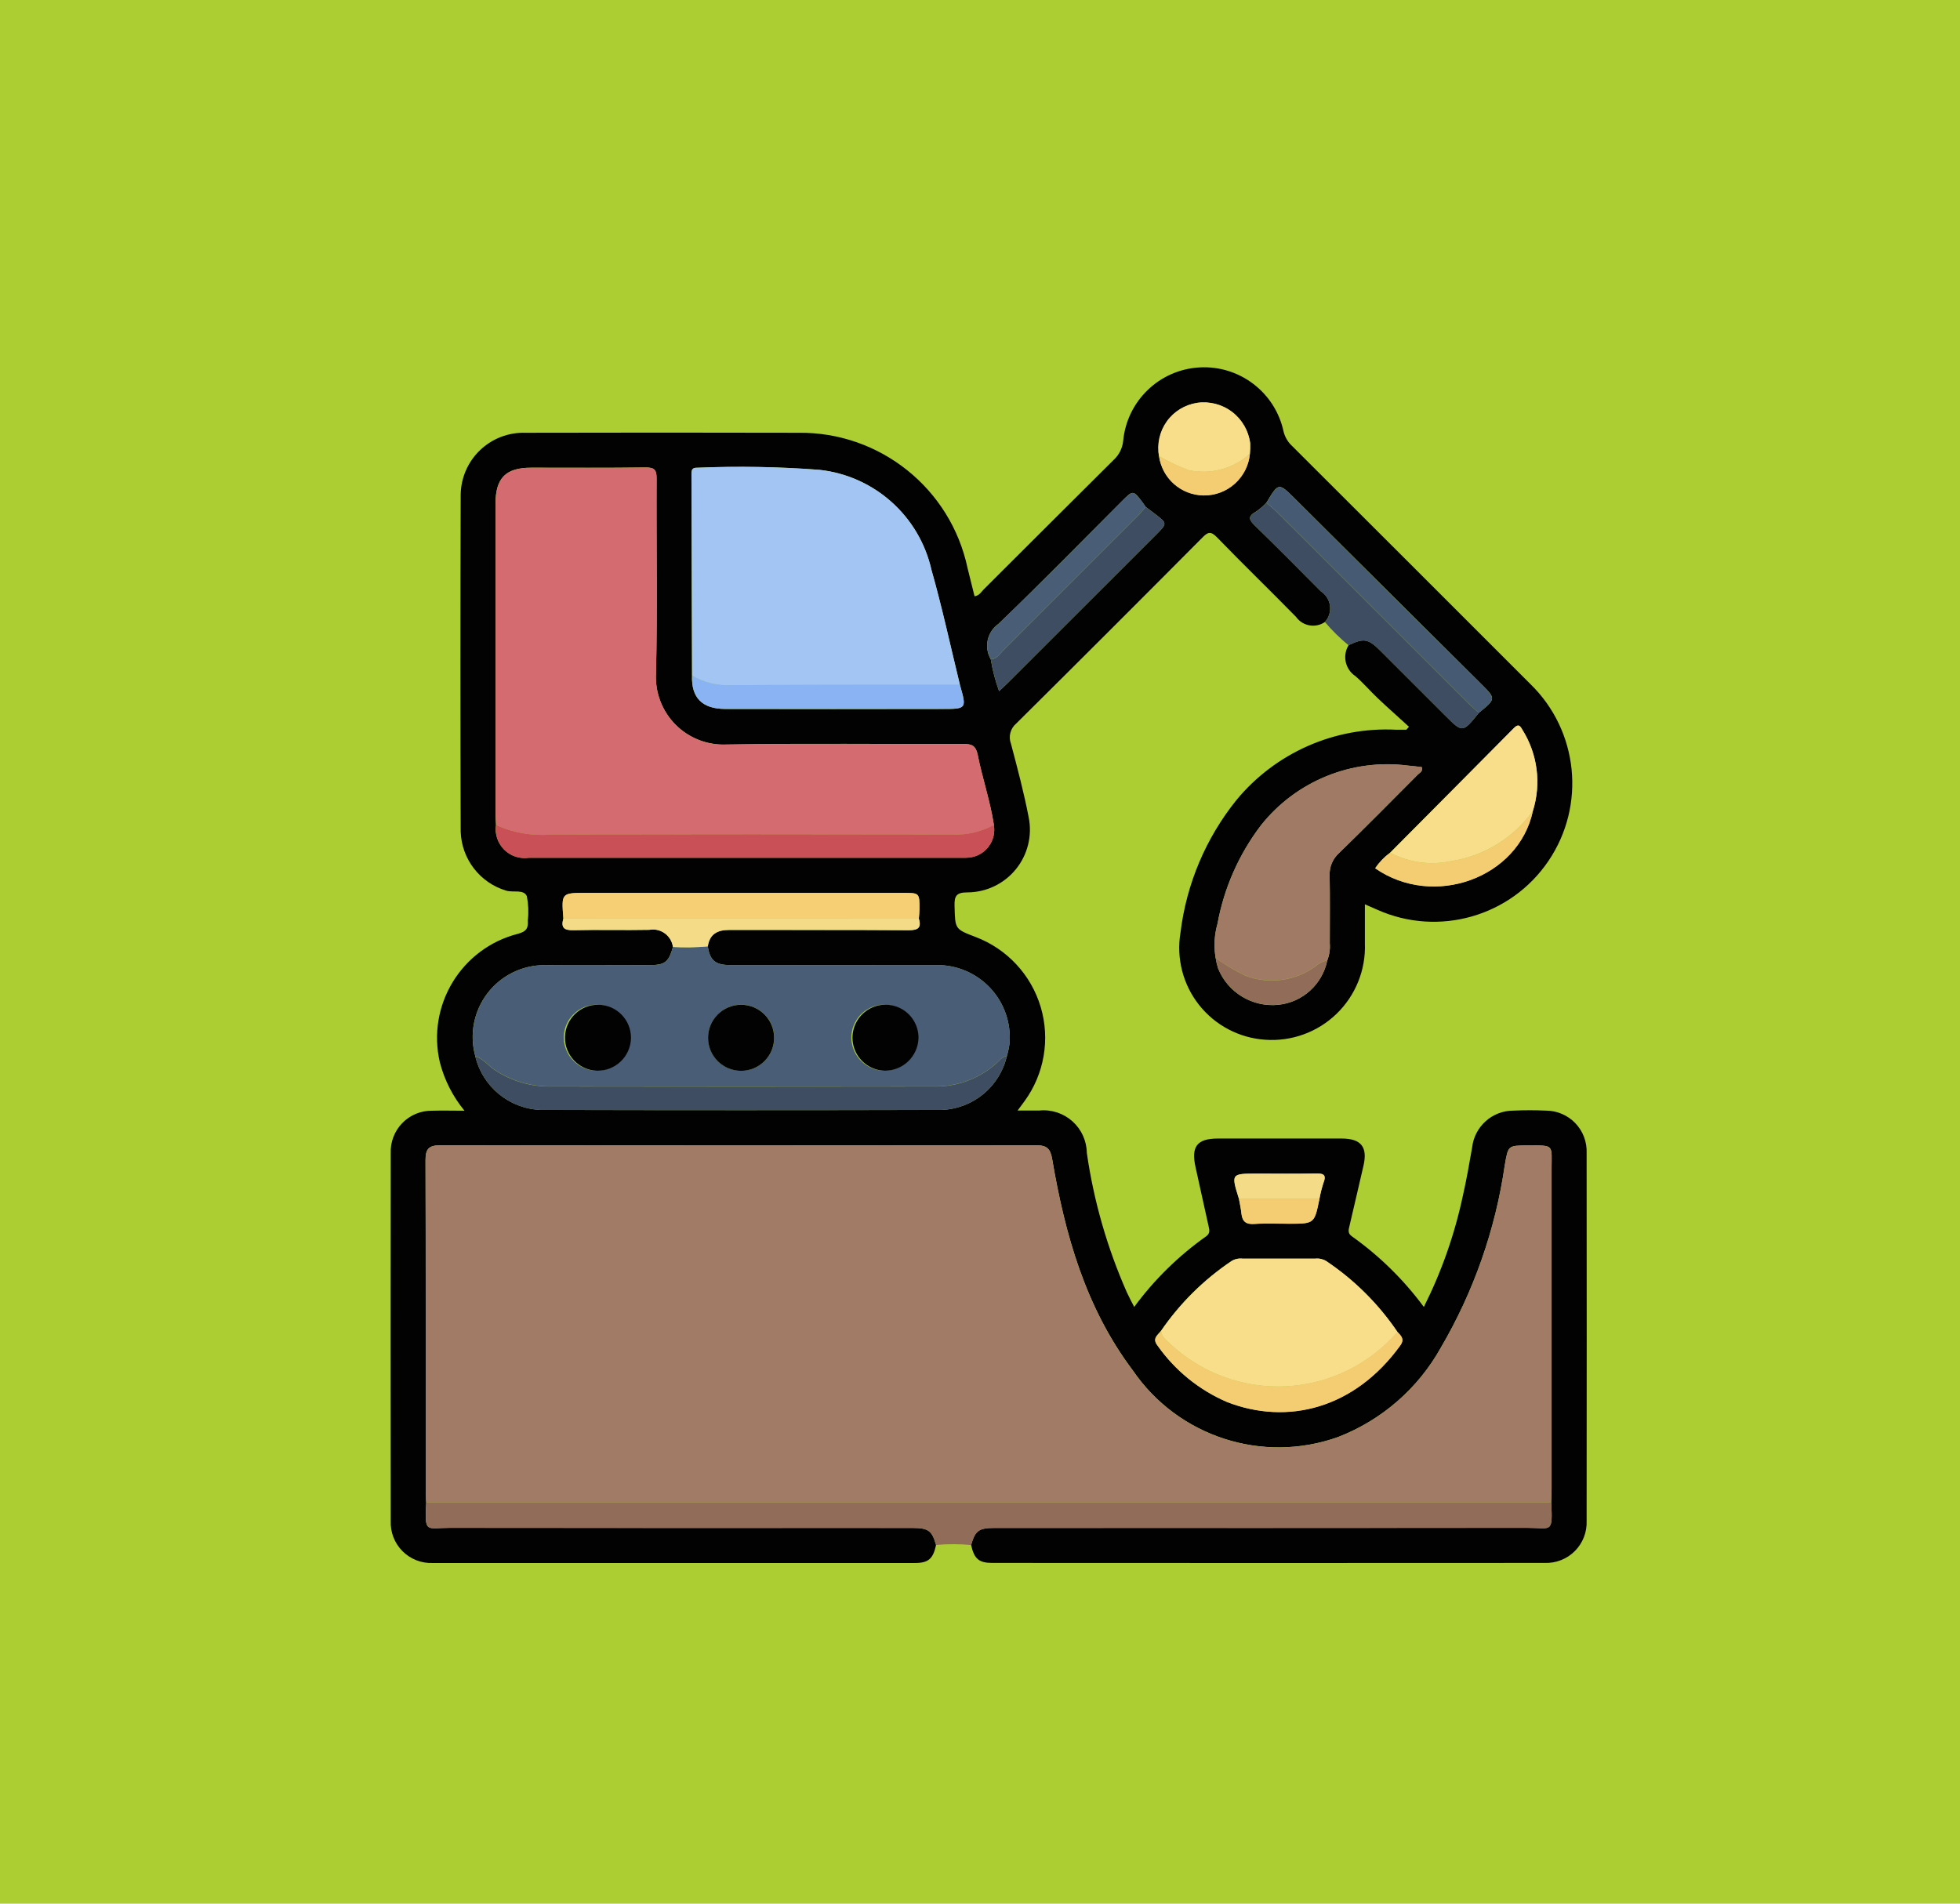
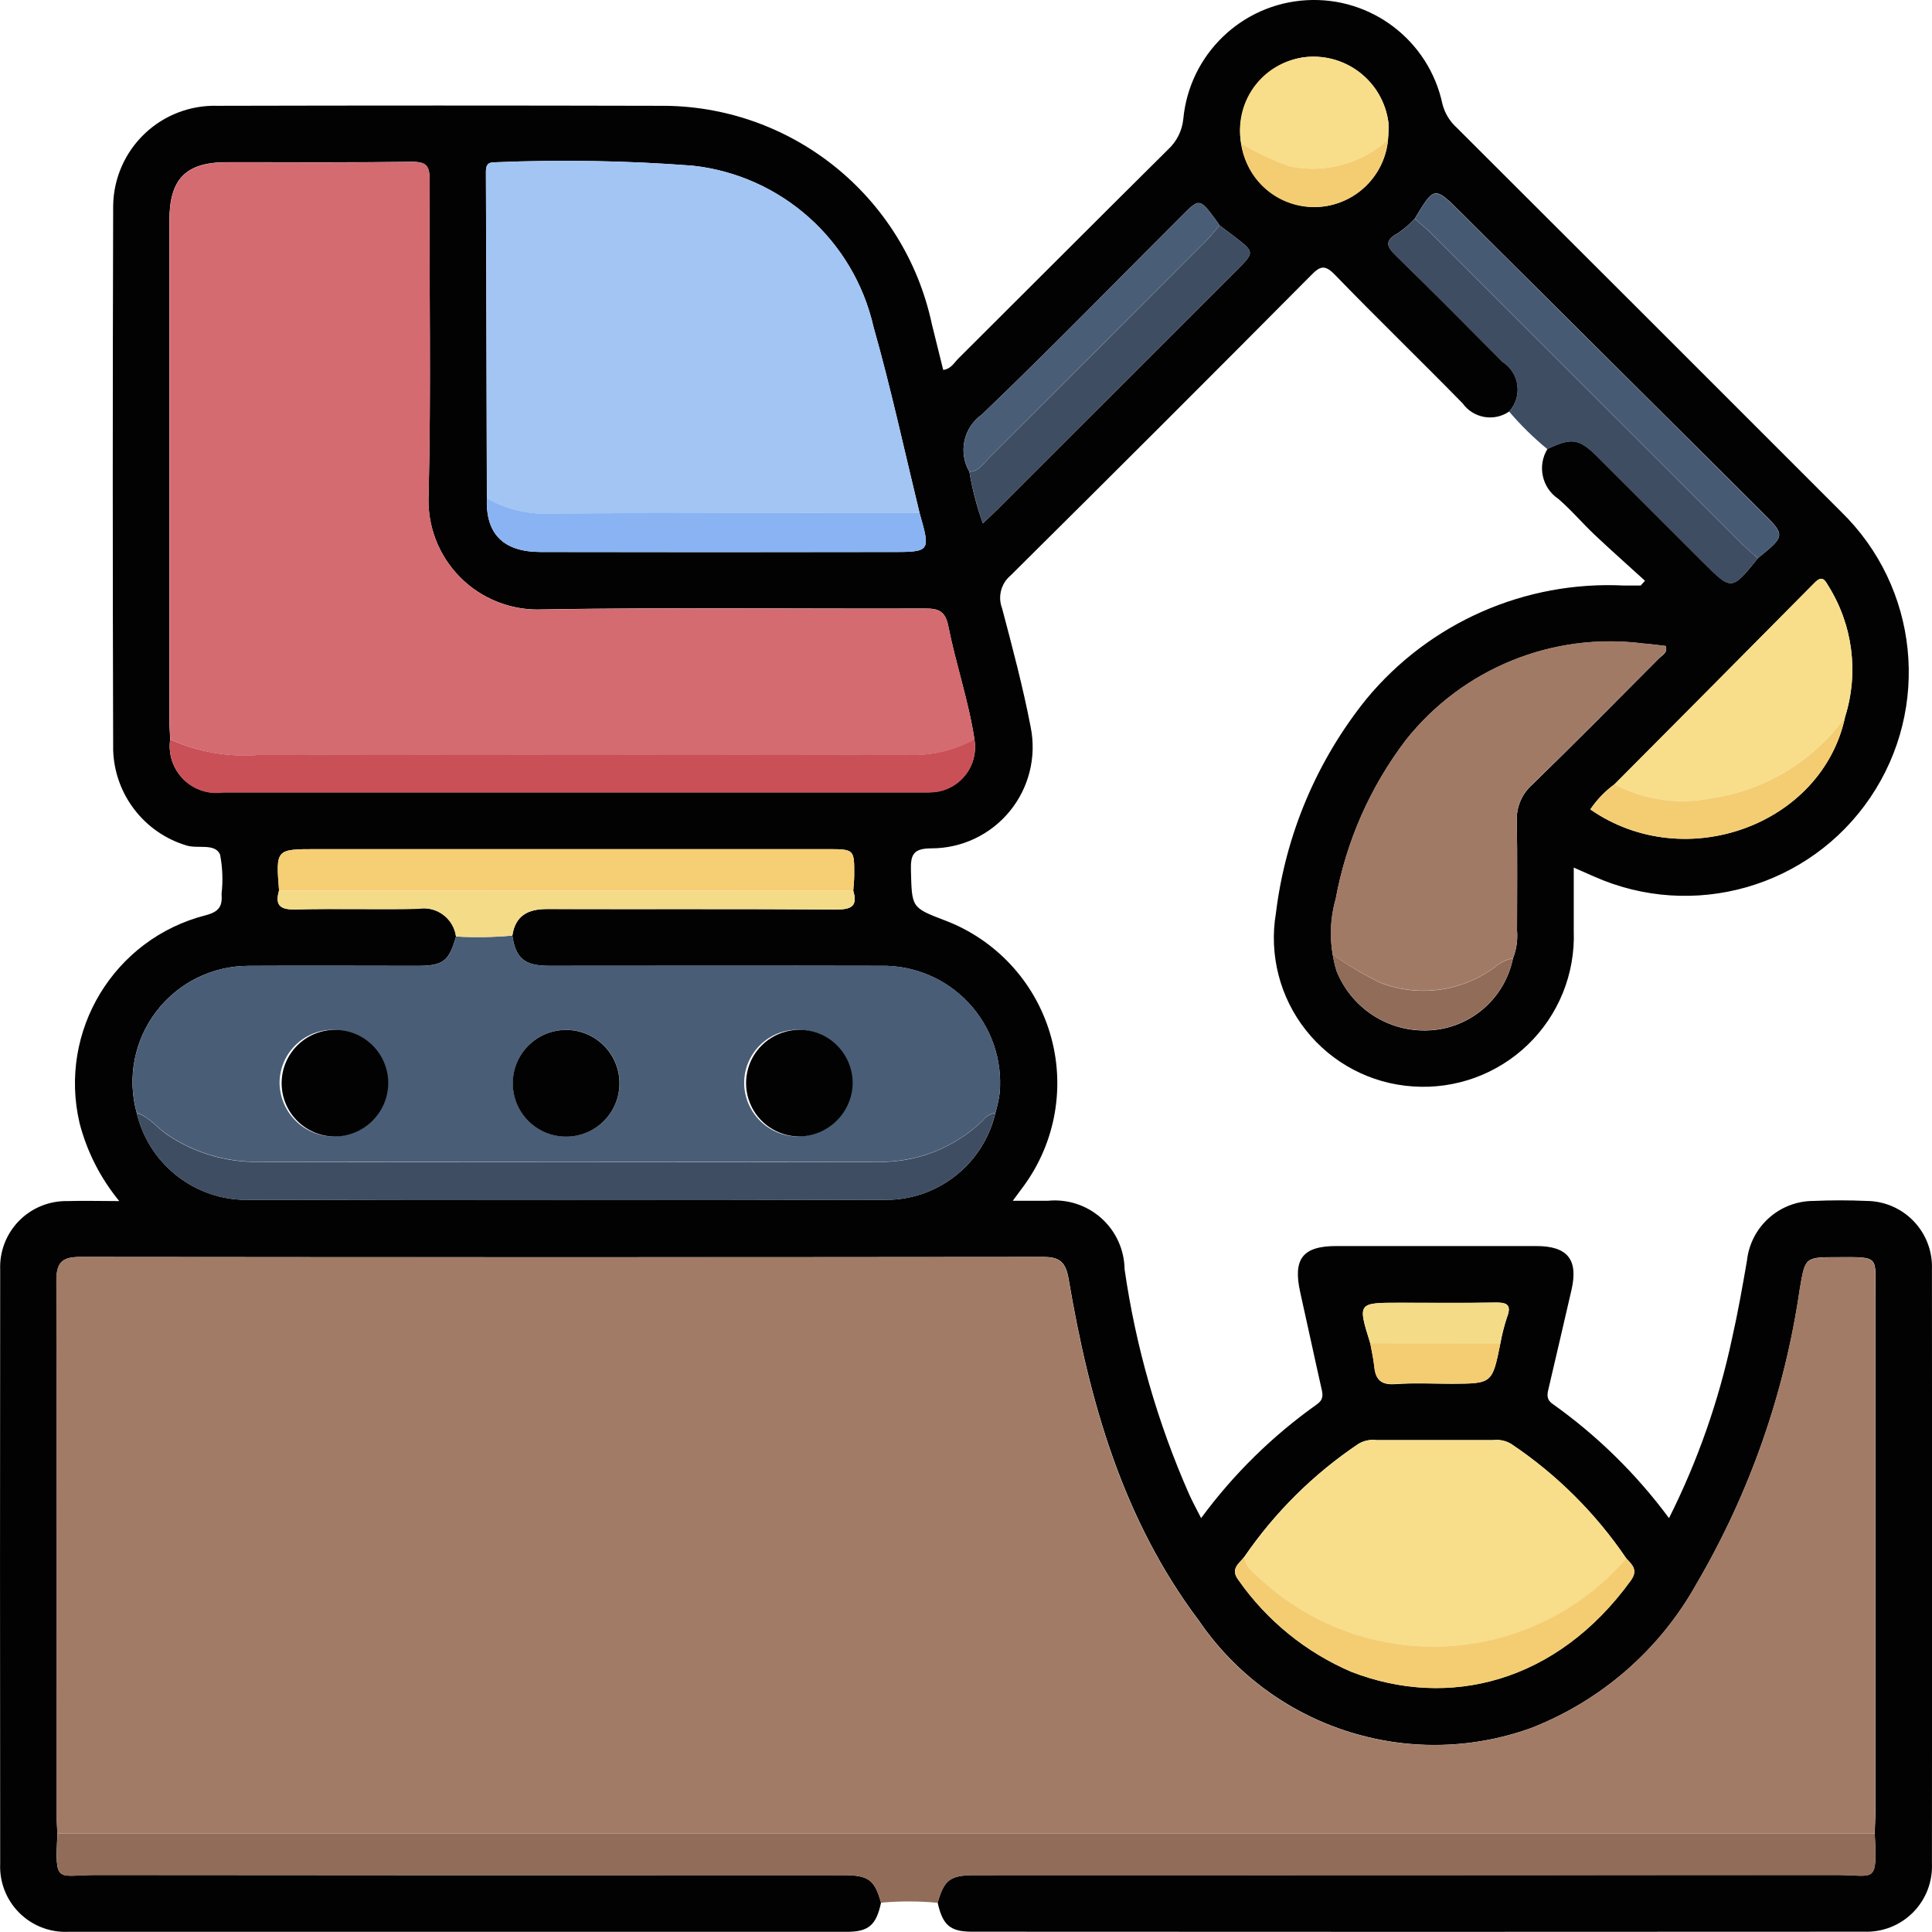
- <svg xmlns="http://www.w3.org/2000/svg" width="105" height="102" viewBox="0 0 105 102">
-   <g transform="translate(-495 -3178)">
-     <rect width="105" height="102" transform="translate(495 3178)" fill="#adce32" />
-     <g transform="translate(-615.085 3125.323)">
-       <path d="M1160.231,135.458c-.159.741-.408.966-1.135.966q-12.918,0-25.835,0a2.163,2.163,0,0,1-2.243-2.256q-.011-9.852,0-19.7a2.189,2.189,0,0,1,2.227-2.278c.537-.017,1.076,0,1.723,0a6.71,6.71,0,0,1-1.317-2.585,5.758,5.758,0,0,1,4.182-6.894c.451-.12.559-.3.527-.715a4.261,4.261,0,0,0-.05-1.3c-.172-.386-.734-.18-1.115-.3a3.416,3.416,0,0,1-2.43-3.152q-.027-9.039,0-18.078a3.362,3.362,0,0,1,3.461-3.3q7.319-.018,14.638,0a9.146,9.146,0,0,1,9.053,7.244c.123.5.25,1.007.376,1.515.262-.034.36-.237.5-.376,2.32-2.31,4.631-4.628,6.956-6.933a1.594,1.594,0,0,0,.506-1.013,4.354,4.354,0,0,1,8.595-.492,1.583,1.583,0,0,0,.471.778q6.376,6.362,12.744,12.734a7.421,7.421,0,0,1-8.194,12.1c-.2-.09-.407-.179-.667-.293,0,.739,0,1.421,0,2.1a4.987,4.987,0,0,1-5.34,5.157,4.935,4.935,0,0,1-4.537-5.748,14.042,14.042,0,0,1,3-7.1,10.412,10.412,0,0,1,8.55-3.763h.548l.141-.159c-.559-.509-1.126-1.012-1.676-1.531-.409-.386-.774-.823-1.2-1.186a1.223,1.223,0,0,1-.357-1.655c.814-.389,1.05-.351,1.693.291q1.739,1.734,3.474,3.472c.94.94.94.94,1.814-.143.916-.746.917-.747.116-1.545q-4.978-4.954-9.957-9.907c-.891-.887-.89-.889-1.541.194a3.358,3.358,0,0,1-.56.484c-.455.248-.38.439-.048.76,1.19,1.153,2.354,2.334,3.523,3.509a1.089,1.089,0,0,1,.22,1.642,1.121,1.121,0,0,1-1.549-.269c-1.4-1.431-2.841-2.822-4.232-4.261-.342-.354-.5-.289-.8.021q-4.961,4.994-9.958,9.949a.968.968,0,0,0-.283,1.089c.346,1.306.694,2.616.949,3.942a3.359,3.359,0,0,1-3.286,4.019c-.61,0-.7.208-.686.737.034,1.225.01,1.226,1.121,1.65a5.773,5.773,0,0,1,2.627,8.8c-.1.132-.193.262-.37.5.451,0,.811,0,1.17,0a2.314,2.314,0,0,1,2.538,2.272,28.575,28.575,0,0,0,2.145,7.472c.11.244.24.479.393.781a16.9,16.9,0,0,1,3.841-3.774c.222-.158.2-.318.148-.534-.239-1.055-.462-2.114-.7-3.17-.251-1.115.073-1.544,1.193-1.545q3.316,0,6.632,0c1.045,0,1.4.453,1.168,1.459-.25,1.074-.495,2.149-.749,3.222-.05.209-.106.39.119.551a17.152,17.152,0,0,1,3.865,3.792,24.767,24.767,0,0,0,2.091-5.962c.193-.852.345-1.714.494-2.575a2.223,2.223,0,0,1,2.212-1.983c.583-.026,1.169-.026,1.752,0a2.183,2.183,0,0,1,2.171,2.27q.01,9.854,0,19.707a2.168,2.168,0,0,1-2.242,2.258q-14.8.01-29.593,0c-.728,0-.973-.218-1.14-.963.22-.768.414-.913,1.248-.914q14.283,0,28.565-.005c1.274,0,1.353.331,1.264-1.374.008-.25.022-.5.022-.749q0-8.536,0-17.071c0-1.347.173-1.3-1.266-1.294-1.08,0-1.057.005-1.239,1.048a27,27,0,0,1-3.423,9.78,10.755,10.755,0,0,1-5.5,4.792,9.461,9.461,0,0,1-11.011-3.573c-2.525-3.355-3.627-7.266-4.316-11.323-.093-.551-.29-.733-.836-.732q-15.978.017-31.955,0c-.61,0-.78.206-.778.8.019,5.941.011,11.881.012,17.822,0,.166.015.333.022.5-.089,1.705-.011,1.373,1.262,1.374q12.4.014,24.8.005C1159.82,134.548,1160.016,134.694,1160.231,135.458Zm20.541-18.556a6.528,6.528,0,0,1,.214-.845c.184-.468-.038-.511-.425-.5-1.042.018-2.084.006-3.126.006-1.4,0-1.4,0-.979,1.345.047.265.109.529.138.8.045.432.248.585.7.553.622-.045,1.249-.011,1.875-.011C1180.5,118.241,1180.5,118.241,1180.772,116.9Zm-3.729-39.913a4.437,4.437,0,0,0,.016-.559,2.506,2.506,0,0,0-2.847-2.168,2.5,2.5,0,0,0,.35,4.962A2.464,2.464,0,0,0,1177.043,76.989Zm-5.584,2.844c-.047-.069-.092-.139-.142-.206-.528-.7-.528-.7-1.131-.095-2.2,2.2-4.367,4.421-6.609,6.571a1.436,1.436,0,0,0-.415,1.9,9.507,9.507,0,0,0,.447,1.709c.189-.18.34-.318.484-.462l7.914-7.911c.617-.617.617-.617-.05-1.13C1171.791,80.082,1171.624,79.958,1171.458,79.833Zm-31.192,22.056c-.144.5.037.642.549.629,1.352-.034,2.705.008,4.057-.02a1.08,1.08,0,0,1,1.263.918c-.233.819-.426.971-1.268.973-1.869,0-3.739-.011-5.608,0a3.849,3.849,0,0,0-3.715,4.873,3.745,3.745,0,0,0,3.493,2.884q10.752.027,21.5,0a3.726,3.726,0,0,0,3.486-2.883,4.438,4.438,0,0,0,.142-.667,3.879,3.879,0,0,0-3.941-4.208c-3.668-.009-7.335,0-11,0-.818,0-1.111-.249-1.222-1,.1-.663.517-.883,1.143-.882,3.2.008,6.41-.008,9.614.015.51,0,.7-.13.548-.629.011-.165.031-.331.032-.5.008-.874.006-.874-.9-.874h-16.938C1140.16,100.518,1140.16,100.518,1140.267,101.888Zm44.292-3.524a3.362,3.362,0,0,0-.806.835c3.134,2.179,7.683.519,8.449-3.066a5.232,5.232,0,0,0-.565-4.364c-.118-.207-.21-.325-.447-.085Q1187.884,95.034,1184.559,98.364Zm-3.371,5.777a2.041,2.041,0,0,0,.135-.919c0-1.209.014-2.418-.007-3.627a1.524,1.524,0,0,1,.506-1.211c1.42-1.38,2.812-2.79,4.209-4.194.106-.107.3-.185.221-.41-.246-.027-.494-.062-.742-.081a8.643,8.643,0,0,0-7.872,3.2,12.367,12.367,0,0,0-2.327,5.266,4.259,4.259,0,0,0,.027,2.393,3.135,3.135,0,0,0,3.224,1.958A2.983,2.983,0,0,0,1181.188,104.141Zm3.758,19.9a14.064,14.064,0,0,0-3.82-3.8.931.931,0,0,0-.594-.126q-1.935,0-3.869,0a.931.931,0,0,0-.6.124,14.137,14.137,0,0,0-3.783,3.745c-.177.231-.485.4-.192.779a8.8,8.8,0,0,0,3.732,3.033c3.23,1.256,6.823.36,9.273-3.025C1185.346,124.43,1185.147,124.253,1184.946,124.04Zm-23.439-34.676c-.5-2.057-.949-4.131-1.527-6.167a6.921,6.921,0,0,0-6-5.348,55.343,55.343,0,0,0-6.548-.113c-.263-.007-.307.112-.306.337q.021,5.4.032,10.8c-.046,1.184.538,1.786,1.781,1.788q5.782.012,11.564,0C1161.879,90.668,1161.879,90.668,1161.507,89.364Zm1.821,7.511c-.194-1.278-.619-2.5-.869-3.766-.1-.482-.314-.575-.758-.574-4.232.015-8.465-.042-12.7.03a3.619,3.619,0,0,1-3.775-3.8c.085-3.48.014-6.963.033-10.445,0-.46-.1-.6-.584-.6-2.043.028-4.086.011-6.13.013-1.372,0-1.916.551-1.916,1.941q0,8.287,0,16.575c0,.208.018.416.027.623a1.547,1.547,0,0,0,1.758,1.758q11.6,0,23.2,0a3.342,3.342,0,0,0,.375-.009A1.5,1.5,0,0,0,1163.327,96.875Z" fill="#020202" />
-       <path d="M1165.845,317.194c-.215-.764-.411-.91-1.248-.91q-12.4,0-24.8-.005c-1.273,0-1.351.331-1.262-1.374h60.265c.089,1.705.01,1.373-1.264,1.374q-14.283.013-28.565.005c-.834,0-1.028.146-1.248.914A10.134,10.134,0,0,0,1165.845,317.194Z" transform="translate(-5.614 -181.736)" fill="#916c58" />
-       <path d="M1326.9,112.553c-.874,1.084-.874,1.084-1.814.143q-1.736-1.736-3.474-3.472c-.644-.642-.88-.68-1.693-.291a9.851,9.851,0,0,1-1.266-1.243,1.089,1.089,0,0,0-.22-1.642c-1.169-1.175-2.332-2.356-3.523-3.509-.332-.321-.407-.512.048-.76a3.368,3.368,0,0,0,.56-.484c.186.164.382.317.557.492q5.16,5.153,10.317,10.311C1326.555,112.258,1326.732,112.4,1326.9,112.553Z" transform="translate(-137.59 -21.682)" fill="#3e4d62" />
-       <path d="M1198.767,257.754H1138.5c-.008-.166-.022-.332-.022-.5,0-5.94.006-11.881-.013-17.822,0-.6.168-.8.778-.8q15.977.021,31.955,0c.546,0,.743.181.836.732.689,4.056,1.79,7.968,4.316,11.323a9.461,9.461,0,0,0,11.011,3.573,10.755,10.755,0,0,0,5.5-4.792,26.993,26.993,0,0,0,3.423-9.78c.182-1.043.159-1.044,1.239-1.048,1.439-.005,1.265-.054,1.266,1.294q0,8.535,0,17.071C1198.789,257.255,1198.775,257.5,1198.767,257.754Z" transform="translate(-5.587 -124.586)" fill="#a27b66" />
-       <path d="M1153.456,112.928c-.01-.208-.027-.415-.028-.623q0-8.288,0-16.575c0-1.391.544-1.941,1.916-1.941,2.043,0,4.087.016,6.13-.013.479-.007.586.136.583.6-.019,3.481.052,6.965-.033,10.445a3.619,3.619,0,0,0,3.775,3.8c4.231-.072,8.464-.015,12.7-.03.444,0,.662.092.758.574.25,1.263.676,2.488.869,3.766a4.252,4.252,0,0,1-2.212.513q-10.744-.011-21.489,0A5.962,5.962,0,0,1,1153.456,112.928Z" transform="translate(-16.795 -16.049)" fill="#d46b70" />
-       <path d="M1161.144,196.112c.11.754.4,1,1.222,1,3.668,0,7.336,0,11,0a3.879,3.879,0,0,1,3.941,4.208,4.438,4.438,0,0,1-.142.667.654.654,0,0,0-.415.253,4.871,4.871,0,0,1-3.5,1.373q-10.253.014-20.507,0a5.281,5.281,0,0,1-3.056-.912c-.339-.233-.594-.585-1-.713a3.849,3.849,0,0,1,3.715-4.873c1.869-.015,3.738,0,5.607,0,.842,0,1.036-.154,1.268-.973A12.632,12.632,0,0,0,1161.144,196.112Zm-5.94,6.661a1.768,1.768,0,1,0-1.781-1.784A1.8,1.8,0,0,0,1155.2,202.773ZM1164.7,201a1.769,1.769,0,1,0-3.538.015A1.769,1.769,0,0,0,1164.7,201Zm5.964,1.77a1.768,1.768,0,1,0-1.833-1.738A1.789,1.789,0,0,0,1170.66,202.773Z" transform="translate(-13.14 -92.727)" fill="#495d77" />
-       <path d="M1195.329,104.812q-.014-5.4-.032-10.8c0-.225.042-.344.306-.337a55.347,55.347,0,0,1,6.548.113,6.921,6.921,0,0,1,6,5.348c.579,2.036,1.023,4.11,1.527,6.167-4.087,0-8.174,0-12.26.023A3.768,3.768,0,0,1,1195.329,104.812Z" transform="translate(-48.168 -15.936)" fill="#a2c5f4" />
-       <path d="M1295.631,266.72a14.136,14.136,0,0,1,3.783-3.745.93.93,0,0,1,.6-.124q1.934,0,3.869,0a.931.931,0,0,1,.594.126,14.065,14.065,0,0,1,3.82,3.8,8.458,8.458,0,0,1-12.219.6C1295.881,267.19,1295.649,267.026,1295.631,266.72Z" transform="translate(-123.346 -142.732)" fill="#f8de8a" />
-       <path d="M1307.078,167.678a3.978,3.978,0,0,1,.1-1.854,12.372,12.372,0,0,1,2.327-5.266,8.643,8.643,0,0,1,7.872-3.2c.249.019.5.054.742.081.076.225-.115.3-.221.41-1.4,1.4-2.789,2.813-4.209,4.194a1.525,1.525,0,0,0-.506,1.211c.021,1.209.007,2.418.007,3.627a2.043,2.043,0,0,1-.134.919,1.273,1.273,0,0,0-.6.292,3.973,3.973,0,0,1-3.8.516A11.072,11.072,0,0,1,1307.078,167.678Z" transform="translate(-131.868 -63.664)" fill="#a17a66" />
-       <path d="M1149.09,219.572c.411.128.666.481,1,.713a5.281,5.281,0,0,0,3.056.912q10.253.017,20.507,0a4.871,4.871,0,0,0,3.5-1.373.655.655,0,0,1,.415-.253,3.726,3.726,0,0,1-3.486,2.882q-10.752.028-21.5,0A3.745,3.745,0,0,1,1149.09,219.572Z" transform="translate(-13.546 -110.305)" fill="#3e4d62" />
-       <path d="M1153.536,170.15a5.962,5.962,0,0,0,2.965.511q10.745-.022,21.489,0a4.253,4.253,0,0,0,2.212-.513,1.5,1.5,0,0,1-1.334,1.755,3.339,3.339,0,0,1-.375.009q-11.6,0-23.2,0A1.547,1.547,0,0,1,1153.536,170.15Z" transform="translate(-16.876 -73.27)" fill="#ca5058" />
-       <path d="M1344.587,155.727q3.317-3.337,6.63-6.679c.237-.24.329-.123.447.085a5.231,5.231,0,0,1,.565,4.364,6.649,6.649,0,0,1-4.4,2.687A4.8,4.8,0,0,1,1344.587,155.727Z" transform="translate(-160.028 -57.363)" fill="#f8de8a" />
-       <path d="M1167.8,186.047c-.107-1.37-.107-1.37,1.24-1.37h16.938c.9,0,.9,0,.9.874,0,.166-.021.331-.032.5Z" transform="translate(-27.535 -84.159)" fill="#f6ce74" />
-       <path d="M1329.531,110.049c-.17-.151-.347-.295-.508-.455q-5.159-5.155-10.316-10.311c-.175-.175-.371-.328-.557-.492.651-1.083.65-1.082,1.541-.194q4.977,4.954,9.956,9.907C1330.448,109.3,1330.446,109.3,1329.531,110.049Z" transform="translate(-140.219 -19.178)" fill="#475a74" />
-       <path d="M1195.417,138.241a3.769,3.769,0,0,0,2.085.511c4.086-.027,8.173-.019,12.26-.023.372,1.3.372,1.3-1,1.3q-5.782,0-11.564,0C1195.954,140.027,1195.371,139.425,1195.417,138.241Z" transform="translate(-48.256 -49.365)" fill="#89b3f3" />
-       <path d="M1267.537,102.173c.166.125.333.249.5.376.667.513.667.514.05,1.13l-7.914,7.911c-.145.144-.3.283-.484.462a9.507,9.507,0,0,1-.447-1.709c.314-.01.458-.268.645-.453q3.606-3.6,7.2-7.2C1267.249,102.528,1267.388,102.345,1267.537,102.173Z" transform="translate(-96.079 -22.34)" fill="#3e4d62" />
-       <path d="M1294.695,278.286c.018.306.25.47.443.654a8.458,8.458,0,0,0,12.219-.6c.2.213.4.391.151.735-2.449,3.385-6.043,4.281-9.273,3.025a8.8,8.8,0,0,1-3.732-3.033C1294.209,278.686,1294.518,278.517,1294.695,278.286Z" transform="translate(-122.41 -154.299)" fill="#f4cd73" />
-       <path d="M1295.045,82.712a2.431,2.431,0,0,1,2.036-2.849,2.506,2.506,0,0,1,2.847,2.168,4.437,4.437,0,0,1-.016.559,3.717,3.717,0,0,1-3.268.882A8.787,8.787,0,0,1,1295.045,82.712Z" transform="translate(-122.869 -5.6)" fill="#f8de8a" />
-       <path d="M1167.783,190.142h19.042c.148.5-.037.633-.548.629-3.2-.022-6.41-.007-9.614-.015-.626,0-1.047.218-1.143.882a12.6,12.6,0,0,1-1.868.032,1.08,1.08,0,0,0-1.263-.918c-1.352.028-2.706-.015-4.057.02C1167.82,190.785,1167.64,190.638,1167.783,190.142Z" transform="translate(-27.517 -88.254)" fill="#f4db88" />
-       <path d="M1266.941,99.959c-.149.172-.289.355-.449.515q-3.6,3.605-7.2,7.2c-.186.186-.331.443-.645.453a1.436,1.436,0,0,1,.415-1.9c2.242-2.149,4.412-4.374,6.609-6.571.6-.6.6-.6,1.131.095C1266.85,99.82,1266.894,99.891,1266.941,99.959Z" transform="translate(-95.483 -20.127)" fill="#495d77" />
-       <path d="M1342.177,169.42a4.8,4.8,0,0,0,3.246.457,6.649,6.649,0,0,0,4.4-2.687c-.766,3.585-5.314,5.245-8.449,3.066A3.359,3.359,0,0,1,1342.177,169.42Z" transform="translate(-157.619 -71.056)" fill="#f4cd73" />
-       <path d="M1307.3,198.618a11.078,11.078,0,0,0,1.577.936,3.973,3.973,0,0,0,3.8-.516,1.273,1.273,0,0,1,.6-.292,2.984,2.984,0,0,1-2.627,2.37,3.136,3.136,0,0,1-3.225-1.958A4,4,0,0,1,1307.3,198.618Z" transform="translate(-132.09 -94.605)" fill="#916c58" />
-       <path d="M1311.54,245.993c-.418-1.345-.418-1.345.979-1.345,1.042,0,2.084.012,3.126-.006.387-.007.61.036.425.5a6.488,6.488,0,0,0-.214.845Z" transform="translate(-135.085 -129.089)" fill="#f4db88" />
-       <path d="M1312.267,250.027l4.316,0c-.27,1.339-.27,1.339-1.609,1.339-.625,0-1.253-.034-1.875.011-.447.032-.65-.121-.7-.553C1312.376,250.555,1312.314,250.292,1312.267,250.027Z" transform="translate(-135.811 -133.123)" fill="#f4cd73" />
-       <path d="M1295.2,90.953a8.781,8.781,0,0,0,1.6.758,3.718,3.718,0,0,0,3.268-.882,2.464,2.464,0,0,1-2.48,2.236A2.422,2.422,0,0,1,1295.2,90.953Z" transform="translate(-123.022 -13.841)" fill="#f4cd73" />
-       <path d="M1169.772,212.114a1.768,1.768,0,1,1,1.824-1.743A1.786,1.786,0,0,1,1169.772,212.114Z" transform="translate(-27.708 -102.067)" fill="#020202" />
-       <path d="M1202.38,210.346a1.769,1.769,0,0,1-3.538.015,1.769,1.769,0,1,1,3.538-.015Z" transform="translate(-50.824 -102.07)" fill="#020202" />
-       <path d="M1231.261,212.113a1.768,1.768,0,1,1,1.771-1.726A1.8,1.8,0,0,1,1231.261,212.113Z" transform="translate(-73.742 -102.067)" fill="#020202" />
-     </g>
+ <svg xmlns="http://www.w3.org/2000/svg" width="64.073" height="64.069" viewBox="0 0 64.073 64.069">
+   <g id="Grupo_86020" data-name="Grupo 86020" transform="translate(-1131.012 -72.357)">
+     <path id="Trazado_121991" data-name="Trazado 121991" d="M1160.231,135.458c-.159.741-.408.966-1.135.966q-12.918,0-25.835,0a2.163,2.163,0,0,1-2.243-2.256q-.011-9.852,0-19.7a2.189,2.189,0,0,1,2.227-2.278c.537-.017,1.076,0,1.723,0a6.71,6.71,0,0,1-1.317-2.585,5.758,5.758,0,0,1,4.182-6.894c.451-.12.559-.3.527-.715a4.261,4.261,0,0,0-.05-1.3c-.172-.386-.734-.18-1.115-.3a3.416,3.416,0,0,1-2.43-3.152q-.027-9.039,0-18.078a3.362,3.362,0,0,1,3.461-3.3q7.319-.018,14.638,0a9.146,9.146,0,0,1,9.053,7.244c.123.5.25,1.007.376,1.515.262-.034.36-.237.5-.376,2.32-2.31,4.631-4.628,6.956-6.933a1.594,1.594,0,0,0,.506-1.013,4.354,4.354,0,0,1,8.595-.492,1.583,1.583,0,0,0,.471.778q6.376,6.362,12.744,12.734a7.421,7.421,0,0,1-8.194,12.1c-.2-.09-.407-.179-.667-.293,0,.739,0,1.421,0,2.1a4.987,4.987,0,0,1-5.34,5.157,4.935,4.935,0,0,1-4.537-5.748,14.042,14.042,0,0,1,3-7.1,10.412,10.412,0,0,1,8.55-3.763h.548l.141-.159c-.559-.509-1.126-1.012-1.676-1.531-.409-.386-.774-.823-1.2-1.186a1.223,1.223,0,0,1-.357-1.655c.814-.389,1.05-.351,1.693.291q1.739,1.734,3.474,3.472c.94.94.94.94,1.814-.143.916-.746.917-.747.116-1.545q-4.978-4.954-9.957-9.907c-.891-.887-.89-.889-1.541.194a3.358,3.358,0,0,1-.56.484c-.455.248-.38.439-.048.76,1.19,1.153,2.354,2.334,3.523,3.509a1.089,1.089,0,0,1,.22,1.642,1.121,1.121,0,0,1-1.549-.269c-1.4-1.431-2.841-2.822-4.232-4.261-.342-.354-.5-.289-.8.021q-4.961,4.994-9.958,9.949a.968.968,0,0,0-.283,1.089c.346,1.306.694,2.616.949,3.942a3.359,3.359,0,0,1-3.286,4.019c-.61,0-.7.208-.686.737.034,1.225.01,1.226,1.121,1.65a5.773,5.773,0,0,1,2.627,8.8c-.1.132-.193.262-.37.5.451,0,.811,0,1.17,0a2.314,2.314,0,0,1,2.538,2.272,28.575,28.575,0,0,0,2.145,7.472c.11.244.24.479.393.781a16.9,16.9,0,0,1,3.841-3.774c.222-.158.2-.318.148-.534-.239-1.055-.462-2.114-.7-3.17-.251-1.115.073-1.544,1.193-1.545q3.316,0,6.632,0c1.045,0,1.4.453,1.168,1.459-.25,1.074-.495,2.149-.749,3.222-.05.209-.106.39.119.551a17.152,17.152,0,0,1,3.865,3.792,24.767,24.767,0,0,0,2.091-5.962c.193-.852.345-1.714.494-2.575a2.223,2.223,0,0,1,2.212-1.983c.583-.026,1.169-.026,1.752,0a2.183,2.183,0,0,1,2.171,2.27q.01,9.854,0,19.707a2.168,2.168,0,0,1-2.242,2.258q-14.8.01-29.593,0c-.728,0-.973-.218-1.14-.963.22-.768.414-.913,1.248-.914q14.283,0,28.565-.005c1.274,0,1.353.331,1.264-1.374.008-.25.022-.5.022-.749q0-8.536,0-17.071c0-1.347.173-1.3-1.266-1.294-1.08,0-1.057.005-1.239,1.048a27,27,0,0,1-3.423,9.78,10.755,10.755,0,0,1-5.5,4.792,9.461,9.461,0,0,1-11.011-3.573c-2.525-3.355-3.627-7.266-4.316-11.323-.093-.551-.29-.733-.836-.732q-15.978.017-31.955,0c-.61,0-.78.206-.778.8.019,5.941.011,11.881.012,17.822,0,.166.015.333.022.5-.089,1.705-.011,1.373,1.262,1.374q12.4.014,24.8.005C1159.82,134.548,1160.016,134.694,1160.231,135.458Zm20.541-18.556a6.528,6.528,0,0,1,.214-.845c.184-.468-.038-.511-.425-.5-1.042.018-2.084.006-3.126.006-1.4,0-1.4,0-.979,1.345.047.265.109.529.138.8.045.432.248.585.7.553.622-.045,1.249-.011,1.875-.011C1180.5,118.241,1180.5,118.241,1180.772,116.9Zm-3.729-39.913a4.437,4.437,0,0,0,.016-.559,2.506,2.506,0,0,0-2.847-2.168,2.5,2.5,0,0,0,.35,4.962A2.464,2.464,0,0,0,1177.043,76.989Zm-5.584,2.844c-.047-.069-.092-.139-.142-.206-.528-.7-.528-.7-1.131-.095-2.2,2.2-4.367,4.421-6.609,6.571a1.436,1.436,0,0,0-.415,1.9,9.507,9.507,0,0,0,.447,1.709c.189-.18.34-.318.484-.462l7.914-7.911c.617-.617.617-.617-.05-1.13C1171.791,80.082,1171.624,79.958,1171.458,79.833Zm-31.192,22.056c-.144.5.037.642.549.629,1.352-.034,2.705.008,4.057-.02a1.08,1.08,0,0,1,1.263.918c-.233.819-.426.971-1.268.973-1.869,0-3.739-.011-5.608,0a3.849,3.849,0,0,0-3.715,4.873,3.745,3.745,0,0,0,3.493,2.884q10.752.027,21.5,0a3.726,3.726,0,0,0,3.486-2.883,4.438,4.438,0,0,0,.142-.667,3.879,3.879,0,0,0-3.941-4.208c-3.668-.009-7.335,0-11,0-.818,0-1.111-.249-1.222-1,.1-.663.517-.883,1.143-.882,3.2.008,6.41-.008,9.614.015.51,0,.7-.13.548-.629.011-.165.031-.331.032-.5.008-.874.006-.874-.9-.874h-16.938C1140.16,100.518,1140.16,100.518,1140.267,101.888Zm44.292-3.524a3.362,3.362,0,0,0-.806.835c3.134,2.179,7.683.519,8.449-3.066a5.232,5.232,0,0,0-.565-4.364c-.118-.207-.21-.325-.447-.085Q1187.884,95.034,1184.559,98.364Zm-3.371,5.777a2.041,2.041,0,0,0,.135-.919c0-1.209.014-2.418-.007-3.627a1.524,1.524,0,0,1,.506-1.211c1.42-1.38,2.812-2.79,4.209-4.194.106-.107.3-.185.221-.41-.246-.027-.494-.062-.742-.081a8.643,8.643,0,0,0-7.872,3.2,12.367,12.367,0,0,0-2.327,5.266,4.259,4.259,0,0,0,.027,2.393,3.135,3.135,0,0,0,3.224,1.958A2.983,2.983,0,0,0,1181.188,104.141Zm3.758,19.9a14.064,14.064,0,0,0-3.82-3.8.931.931,0,0,0-.594-.126q-1.935,0-3.869,0a.931.931,0,0,0-.6.124,14.137,14.137,0,0,0-3.783,3.745c-.177.231-.485.4-.192.779a8.8,8.8,0,0,0,3.732,3.033c3.23,1.256,6.823.36,9.273-3.025C1185.346,124.43,1185.147,124.253,1184.946,124.04Zm-23.439-34.676c-.5-2.057-.949-4.131-1.527-6.167a6.921,6.921,0,0,0-6-5.348,55.343,55.343,0,0,0-6.548-.113c-.263-.007-.307.112-.306.337q.021,5.4.032,10.8c-.046,1.184.538,1.786,1.781,1.788q5.782.012,11.564,0C1161.879,90.668,1161.879,90.668,1161.507,89.364Zm1.821,7.511c-.194-1.278-.619-2.5-.869-3.766-.1-.482-.314-.575-.758-.574-4.232.015-8.465-.042-12.7.03a3.619,3.619,0,0,1-3.775-3.8c.085-3.48.014-6.963.033-10.445,0-.46-.1-.6-.584-.6-2.043.028-4.086.011-6.13.013-1.372,0-1.916.551-1.916,1.941q0,8.287,0,16.575c0,.208.018.416.027.623a1.547,1.547,0,0,0,1.758,1.758q11.6,0,23.2,0a3.342,3.342,0,0,0,.375-.009A1.5,1.5,0,0,0,1163.327,96.875Z" fill="#020202" />
+     <path id="Trazado_121992" data-name="Trazado 121992" d="M1165.845,317.194c-.215-.764-.411-.91-1.248-.91q-12.4,0-24.8-.005c-1.273,0-1.351.331-1.262-1.374h60.265c.089,1.705.01,1.373-1.264,1.374q-14.283.013-28.565.005c-.834,0-1.028.146-1.248.914A10.134,10.134,0,0,0,1165.845,317.194Z" transform="translate(-5.614 -181.736)" fill="#916c58" />
+     <path id="Trazado_121993" data-name="Trazado 121993" d="M1326.9,112.553c-.874,1.084-.874,1.084-1.814.143q-1.736-1.736-3.474-3.472c-.644-.642-.88-.68-1.693-.291a9.851,9.851,0,0,1-1.266-1.243,1.089,1.089,0,0,0-.22-1.642c-1.169-1.175-2.332-2.356-3.523-3.509-.332-.321-.407-.512.048-.76a3.368,3.368,0,0,0,.56-.484c.186.164.382.317.557.492q5.16,5.153,10.317,10.311C1326.555,112.258,1326.732,112.4,1326.9,112.553Z" transform="translate(-137.59 -21.682)" fill="#3e4d62" />
+     <path id="Trazado_121994" data-name="Trazado 121994" d="M1198.767,257.754H1138.5c-.008-.166-.022-.332-.022-.5,0-5.94.006-11.881-.013-17.822,0-.6.168-.8.778-.8q15.977.021,31.955,0c.546,0,.743.181.836.732.689,4.056,1.79,7.968,4.316,11.323a9.461,9.461,0,0,0,11.011,3.573,10.755,10.755,0,0,0,5.5-4.792,26.993,26.993,0,0,0,3.423-9.78c.182-1.043.159-1.044,1.239-1.048,1.439-.005,1.265-.054,1.266,1.294q0,8.535,0,17.071C1198.789,257.255,1198.775,257.5,1198.767,257.754Z" transform="translate(-5.587 -124.586)" fill="#a27b66" />
+     <path id="Trazado_121995" data-name="Trazado 121995" d="M1153.456,112.928c-.01-.208-.027-.415-.028-.623q0-8.288,0-16.575c0-1.391.544-1.941,1.916-1.941,2.043,0,4.087.016,6.13-.013.479-.007.586.136.583.6-.019,3.481.052,6.965-.033,10.445a3.619,3.619,0,0,0,3.775,3.8c4.231-.072,8.464-.015,12.7-.03.444,0,.662.092.758.574.25,1.263.676,2.488.869,3.766a4.252,4.252,0,0,1-2.212.513q-10.744-.011-21.489,0A5.962,5.962,0,0,1,1153.456,112.928Z" transform="translate(-16.795 -16.049)" fill="#d46b70" />
+     <path id="Trazado_121996" data-name="Trazado 121996" d="M1161.144,196.112c.11.754.4,1,1.222,1,3.668,0,7.336,0,11,0a3.879,3.879,0,0,1,3.941,4.208,4.438,4.438,0,0,1-.142.667.654.654,0,0,0-.415.253,4.871,4.871,0,0,1-3.5,1.373q-10.253.014-20.507,0a5.281,5.281,0,0,1-3.056-.912c-.339-.233-.594-.585-1-.713a3.849,3.849,0,0,1,3.715-4.873c1.869-.015,3.738,0,5.607,0,.842,0,1.036-.154,1.268-.973A12.632,12.632,0,0,0,1161.144,196.112Zm-5.94,6.661a1.768,1.768,0,1,0-1.781-1.784A1.8,1.8,0,0,0,1155.2,202.773ZM1164.7,201a1.769,1.769,0,1,0-3.538.015A1.769,1.769,0,0,0,1164.7,201Zm5.964,1.77a1.768,1.768,0,1,0-1.833-1.738A1.789,1.789,0,0,0,1170.66,202.773Z" transform="translate(-13.14 -92.727)" fill="#495d77" />
+     <path id="Trazado_121997" data-name="Trazado 121997" d="M1195.329,104.812q-.014-5.4-.032-10.8c0-.225.042-.344.306-.337a55.347,55.347,0,0,1,6.548.113,6.921,6.921,0,0,1,6,5.348c.579,2.036,1.023,4.11,1.527,6.167-4.087,0-8.174,0-12.26.023A3.768,3.768,0,0,1,1195.329,104.812Z" transform="translate(-48.168 -15.936)" fill="#a2c5f4" />
+     <path id="Trazado_121998" data-name="Trazado 121998" d="M1295.631,266.72a14.136,14.136,0,0,1,3.783-3.745.93.93,0,0,1,.6-.124q1.934,0,3.869,0a.931.931,0,0,1,.594.126,14.065,14.065,0,0,1,3.82,3.8,8.458,8.458,0,0,1-12.219.6C1295.881,267.19,1295.649,267.026,1295.631,266.72Z" transform="translate(-123.346 -142.732)" fill="#f8de8a" />
+     <path id="Trazado_121999" data-name="Trazado 121999" d="M1307.078,167.678a3.978,3.978,0,0,1,.1-1.854,12.372,12.372,0,0,1,2.327-5.266,8.643,8.643,0,0,1,7.872-3.2c.249.019.5.054.742.081.076.225-.115.3-.221.41-1.4,1.4-2.789,2.813-4.209,4.194a1.525,1.525,0,0,0-.506,1.211c.021,1.209.007,2.418.007,3.627a2.043,2.043,0,0,1-.134.919,1.273,1.273,0,0,0-.6.292,3.973,3.973,0,0,1-3.8.516A11.072,11.072,0,0,1,1307.078,167.678Z" transform="translate(-131.868 -63.664)" fill="#a17a66" />
+     <path id="Trazado_122000" data-name="Trazado 122000" d="M1149.09,219.572c.411.128.666.481,1,.713a5.281,5.281,0,0,0,3.056.912q10.253.017,20.507,0a4.871,4.871,0,0,0,3.5-1.373.655.655,0,0,1,.415-.253,3.726,3.726,0,0,1-3.486,2.882q-10.752.028-21.5,0A3.745,3.745,0,0,1,1149.09,219.572Z" transform="translate(-13.546 -110.305)" fill="#3e4d62" />
+     <path id="Trazado_122001" data-name="Trazado 122001" d="M1153.536,170.15a5.962,5.962,0,0,0,2.965.511q10.745-.022,21.489,0a4.253,4.253,0,0,0,2.212-.513,1.5,1.5,0,0,1-1.334,1.755,3.339,3.339,0,0,1-.375.009q-11.6,0-23.2,0A1.547,1.547,0,0,1,1153.536,170.15Z" transform="translate(-16.876 -73.27)" fill="#ca5058" />
+     <path id="Trazado_122002" data-name="Trazado 122002" d="M1344.587,155.727q3.317-3.337,6.63-6.679c.237-.24.329-.123.447.085a5.231,5.231,0,0,1,.565,4.364,6.649,6.649,0,0,1-4.4,2.687A4.8,4.8,0,0,1,1344.587,155.727Z" transform="translate(-160.028 -57.363)" fill="#f8de8a" />
+     <path id="Trazado_122003" data-name="Trazado 122003" d="M1167.8,186.047c-.107-1.37-.107-1.37,1.24-1.37h16.938c.9,0,.9,0,.9.874,0,.166-.021.331-.032.5Z" transform="translate(-27.535 -84.159)" fill="#f6ce74" />
+     <path id="Trazado_122004" data-name="Trazado 122004" d="M1329.531,110.049c-.17-.151-.347-.295-.508-.455q-5.159-5.155-10.316-10.311c-.175-.175-.371-.328-.557-.492.651-1.083.65-1.082,1.541-.194q4.977,4.954,9.956,9.907C1330.448,109.3,1330.446,109.3,1329.531,110.049Z" transform="translate(-140.219 -19.178)" fill="#475a74" />
+     <path id="Trazado_122005" data-name="Trazado 122005" d="M1195.417,138.241a3.769,3.769,0,0,0,2.085.511c4.086-.027,8.173-.019,12.26-.023.372,1.3.372,1.3-1,1.3q-5.782,0-11.564,0C1195.954,140.027,1195.371,139.425,1195.417,138.241Z" transform="translate(-48.256 -49.365)" fill="#89b3f3" />
+     <path id="Trazado_122006" data-name="Trazado 122006" d="M1267.537,102.173c.166.125.333.249.5.376.667.513.667.514.05,1.13l-7.914,7.911c-.145.144-.3.283-.484.462a9.507,9.507,0,0,1-.447-1.709c.314-.01.458-.268.645-.453q3.606-3.6,7.2-7.2C1267.249,102.528,1267.388,102.345,1267.537,102.173Z" transform="translate(-96.079 -22.34)" fill="#3e4d62" />
+     <path id="Trazado_122007" data-name="Trazado 122007" d="M1294.695,278.286c.018.306.25.47.443.654a8.458,8.458,0,0,0,12.219-.6c.2.213.4.391.151.735-2.449,3.385-6.043,4.281-9.273,3.025a8.8,8.8,0,0,1-3.732-3.033C1294.209,278.686,1294.518,278.517,1294.695,278.286Z" transform="translate(-122.41 -154.299)" fill="#f4cd73" />
+     <path id="Trazado_122008" data-name="Trazado 122008" d="M1295.045,82.712a2.431,2.431,0,0,1,2.036-2.849,2.506,2.506,0,0,1,2.847,2.168,4.437,4.437,0,0,1-.016.559,3.717,3.717,0,0,1-3.268.882A8.787,8.787,0,0,1,1295.045,82.712Z" transform="translate(-122.869 -5.6)" fill="#f8de8a" />
+     <path id="Trazado_122009" data-name="Trazado 122009" d="M1167.783,190.142h19.042c.148.5-.037.633-.548.629-3.2-.022-6.41-.007-9.614-.015-.626,0-1.047.218-1.143.882a12.6,12.6,0,0,1-1.868.032,1.08,1.08,0,0,0-1.263-.918c-1.352.028-2.706-.015-4.057.02C1167.82,190.785,1167.64,190.638,1167.783,190.142Z" transform="translate(-27.517 -88.254)" fill="#f4db88" />
+     <path id="Trazado_122010" data-name="Trazado 122010" d="M1266.941,99.959c-.149.172-.289.355-.449.515q-3.6,3.605-7.2,7.2c-.186.186-.331.443-.645.453a1.436,1.436,0,0,1,.415-1.9c2.242-2.149,4.412-4.374,6.609-6.571.6-.6.6-.6,1.131.095C1266.85,99.82,1266.894,99.891,1266.941,99.959Z" transform="translate(-95.483 -20.127)" fill="#495d77" />
+     <path id="Trazado_122011" data-name="Trazado 122011" d="M1342.177,169.42a4.8,4.8,0,0,0,3.246.457,6.649,6.649,0,0,0,4.4-2.687c-.766,3.585-5.314,5.245-8.449,3.066A3.359,3.359,0,0,1,1342.177,169.42Z" transform="translate(-157.619 -71.056)" fill="#f4cd73" />
+     <path id="Trazado_122012" data-name="Trazado 122012" d="M1307.3,198.618a11.078,11.078,0,0,0,1.577.936,3.973,3.973,0,0,0,3.8-.516,1.273,1.273,0,0,1,.6-.292,2.984,2.984,0,0,1-2.627,2.37,3.136,3.136,0,0,1-3.225-1.958A4,4,0,0,1,1307.3,198.618Z" transform="translate(-132.09 -94.605)" fill="#916c58" />
+     <path id="Trazado_122013" data-name="Trazado 122013" d="M1311.54,245.993c-.418-1.345-.418-1.345.979-1.345,1.042,0,2.084.012,3.126-.006.387-.007.61.036.425.5a6.488,6.488,0,0,0-.214.845Z" transform="translate(-135.085 -129.089)" fill="#f4db88" />
+     <path id="Trazado_122014" data-name="Trazado 122014" d="M1312.267,250.027l4.316,0c-.27,1.339-.27,1.339-1.609,1.339-.625,0-1.253-.034-1.875.011-.447.032-.65-.121-.7-.553C1312.376,250.555,1312.314,250.292,1312.267,250.027Z" transform="translate(-135.811 -133.123)" fill="#f4cd73" />
+     <path id="Trazado_122015" data-name="Trazado 122015" d="M1295.2,90.953a8.781,8.781,0,0,0,1.6.758,3.718,3.718,0,0,0,3.268-.882,2.464,2.464,0,0,1-2.48,2.236A2.422,2.422,0,0,1,1295.2,90.953Z" transform="translate(-123.022 -13.841)" fill="#f4cd73" />
+     <path id="Trazado_122016" data-name="Trazado 122016" d="M1169.772,212.114a1.768,1.768,0,1,1,1.824-1.743A1.786,1.786,0,0,1,1169.772,212.114Z" transform="translate(-27.708 -102.067)" fill="#020202" />
+     <path id="Trazado_122017" data-name="Trazado 122017" d="M1202.38,210.346a1.769,1.769,0,0,1-3.538.015,1.769,1.769,0,1,1,3.538-.015Z" transform="translate(-50.824 -102.07)" fill="#020202" />
+     <path id="Trazado_122018" data-name="Trazado 122018" d="M1231.261,212.113a1.768,1.768,0,1,1,1.771-1.726A1.8,1.8,0,0,1,1231.261,212.113Z" transform="translate(-73.742 -102.067)" fill="#020202" />
  </g>
</svg>
